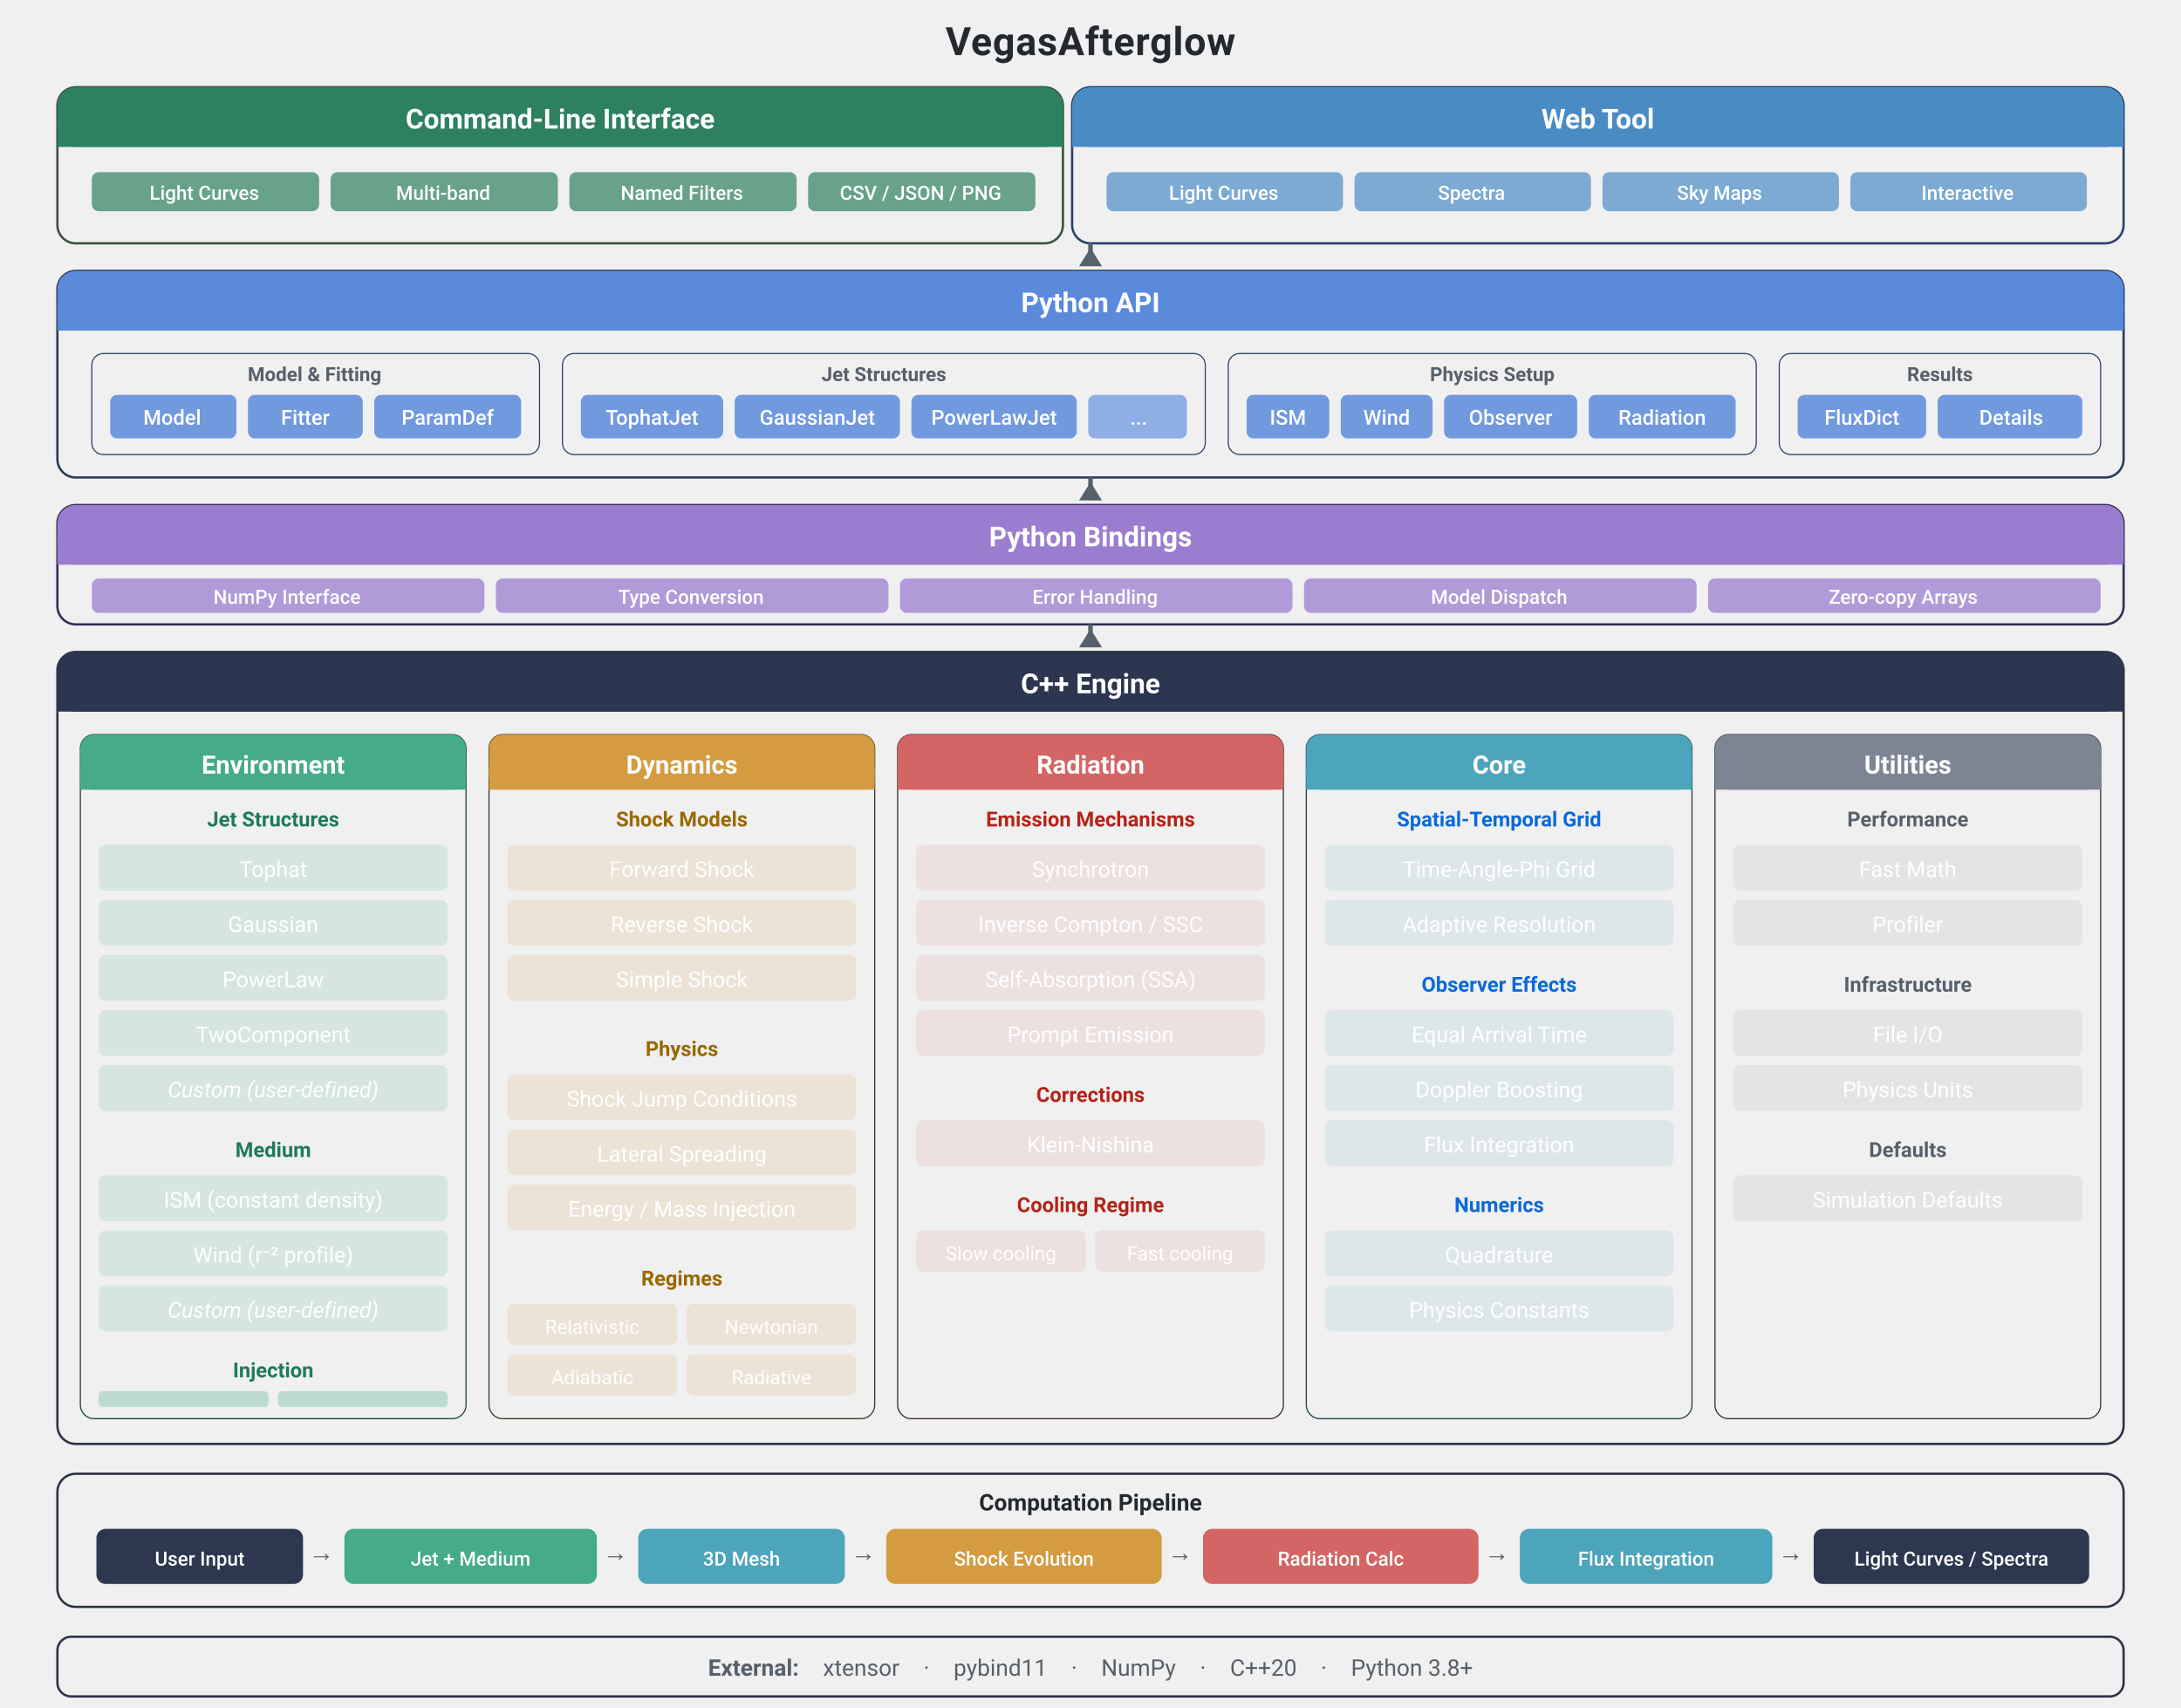
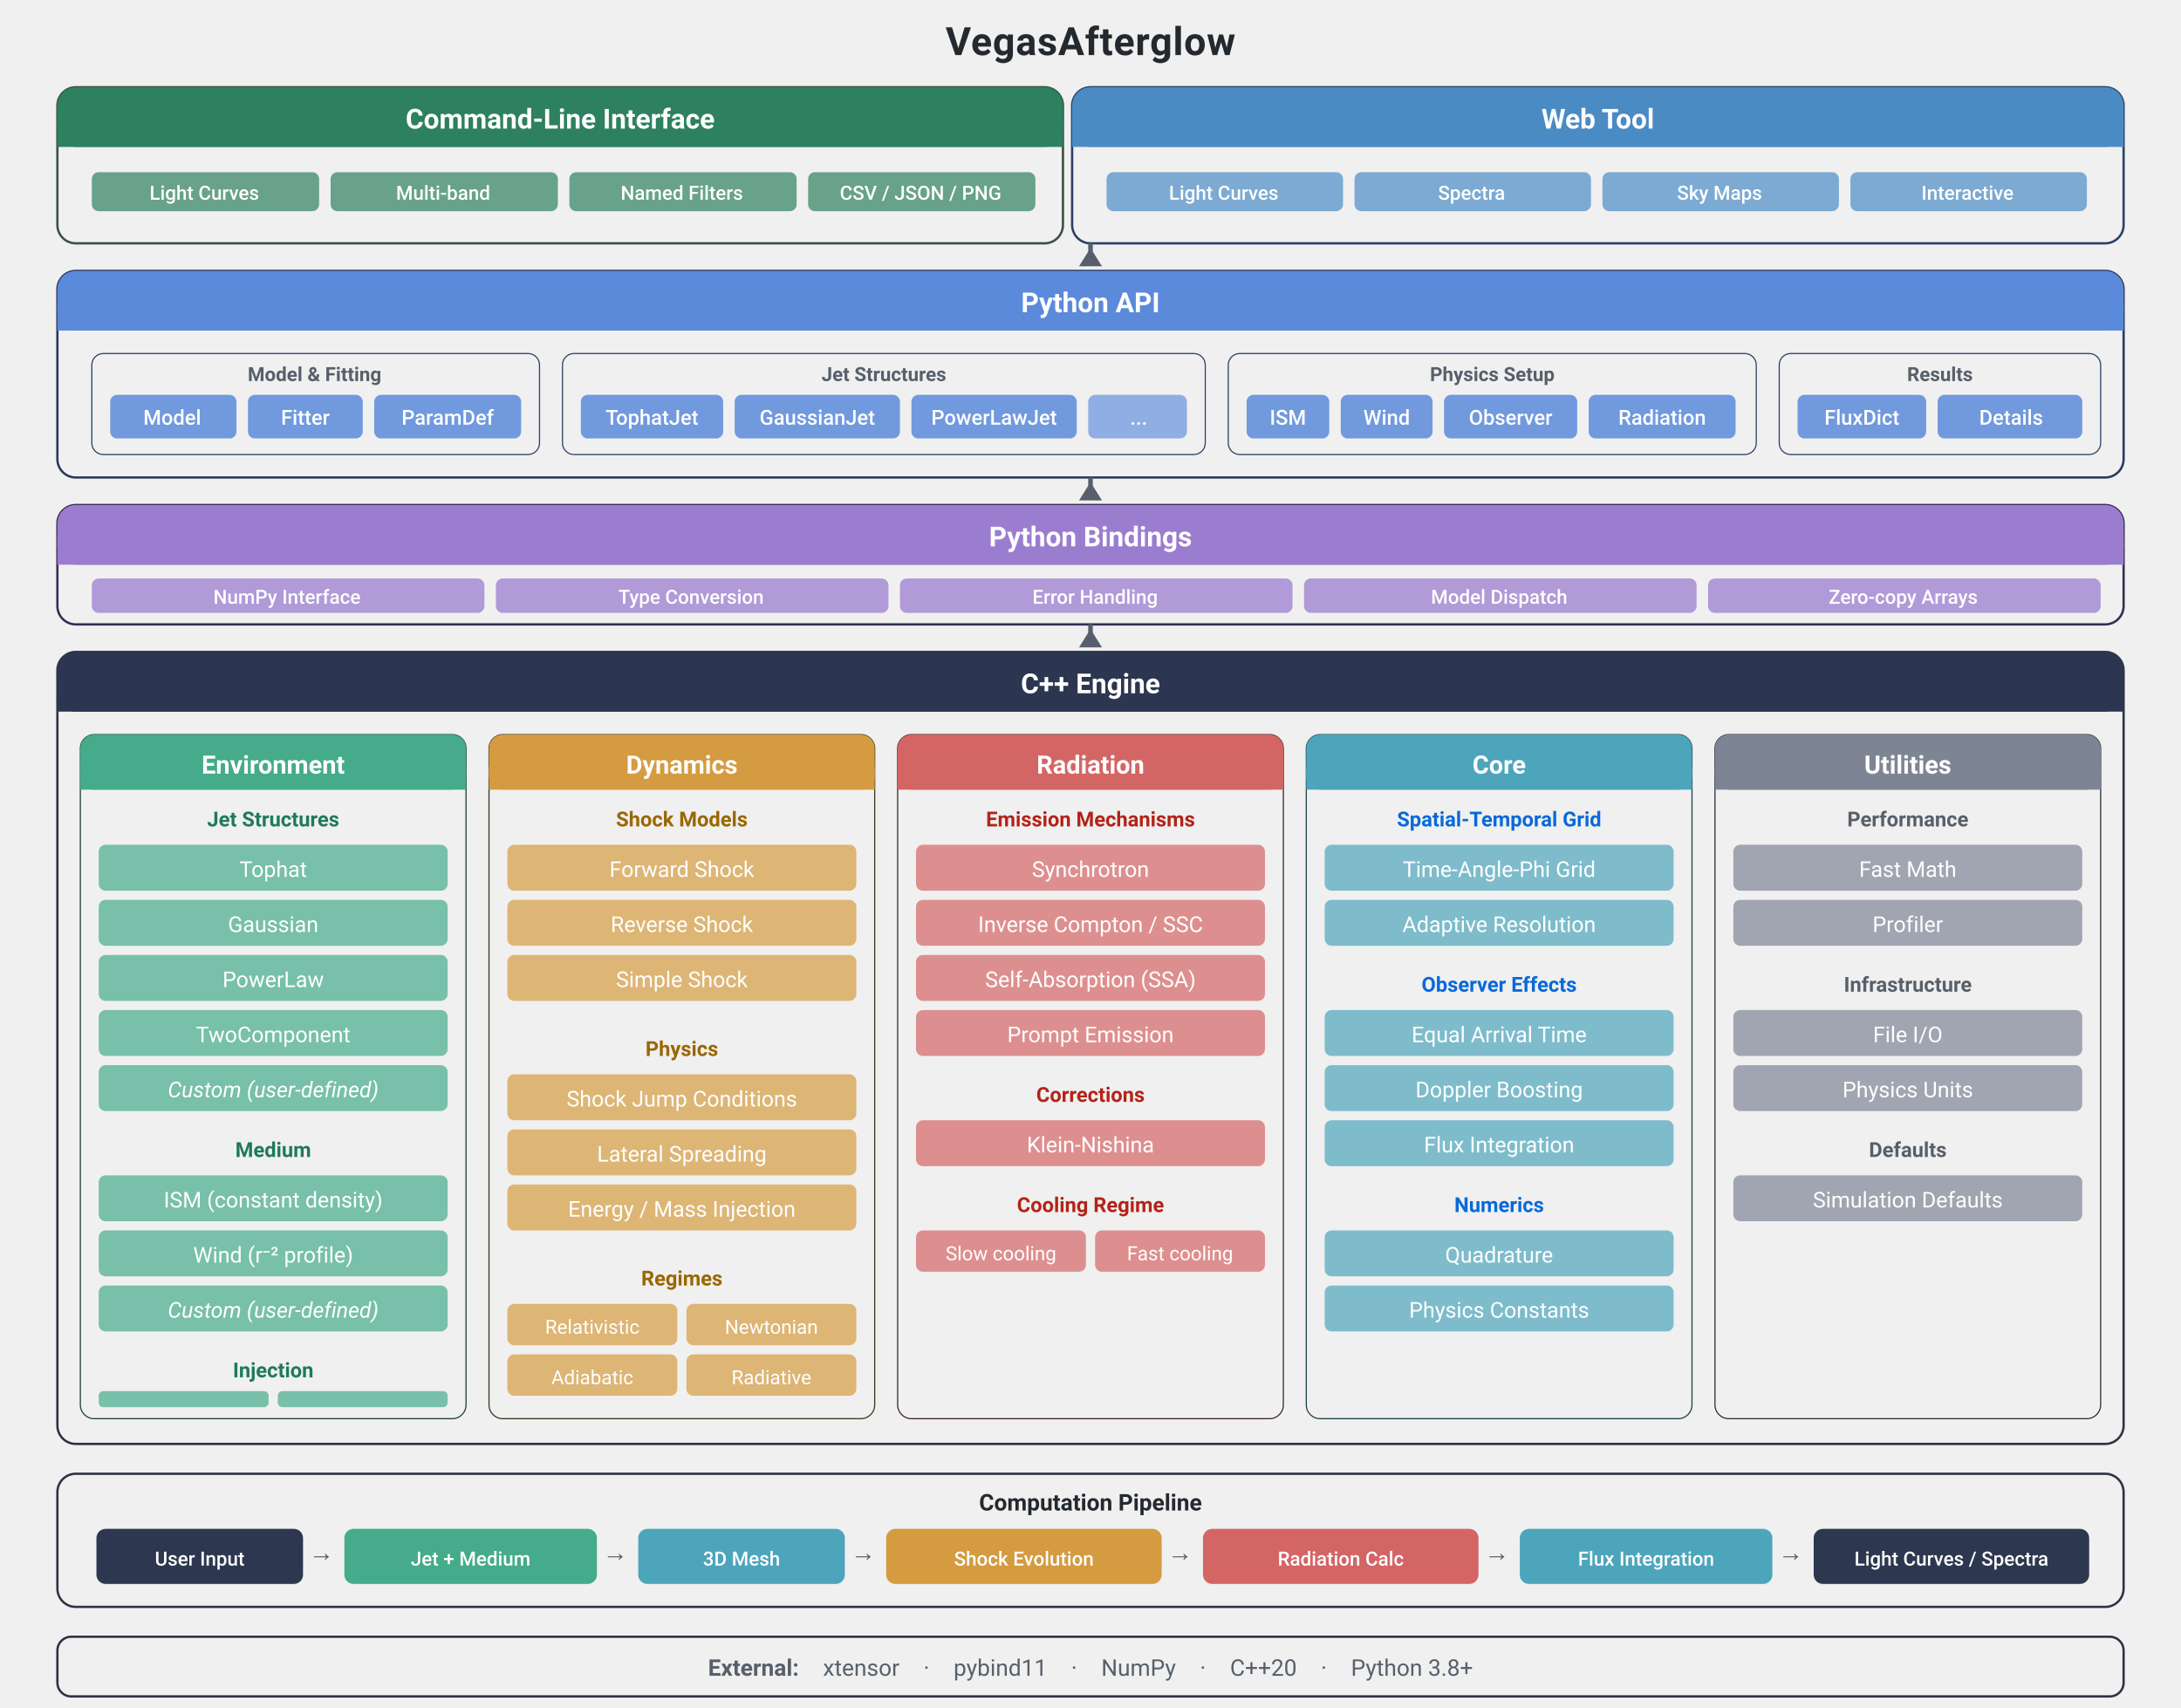
<svg xmlns="http://www.w3.org/2000/svg" viewBox="0 0 950 744" font-family="-apple-system, 'Segoe UI', Roboto, 'Helvetica Neue', Arial, sans-serif">
  <style>
    text[fill="white"] { fill: #ffffff; }
    .cp { fill: #24292F; }
    .cs, .ca { fill: #57606A; }
    .env { fill: #1F7A5A; }
    .dyn { fill: #9A6700; }
    .rad { fill: #B42318; }
    .core { fill: #0969DA; }
  </style>
  <rect width="950" height="744" fill="transparent" rx="12" />
  <text x="475" y="24" text-anchor="middle" font-size="17" font-weight="700" class="cp" letter-spacing="0.3">VegasAfterglow</text>
  <g id="cli-layer">
    <rect x="25" y="38" width="438" height="68" rx="8" fill="transparent" stroke="#3D5040" stroke-width="1" />
    <rect x="25" y="38" width="438" height="26" rx="8" fill="#2D8060" />
    <rect x="25" y="52" width="438" height="12" fill="#2D8060" />
    <text x="244" y="56" text-anchor="middle" font-size="12" font-weight="700" fill="white">Command-Line Interface</text>
    <rect x="40" y="75" width="99" height="17" rx="3" fill="#2D8060" opacity="0.7" />
    <text x="89" y="87" text-anchor="middle" font-size="8.5" fill="white" font-weight="500">Light Curves</text>
    <rect x="144" y="75" width="99" height="17" rx="3" fill="#2D8060" opacity="0.7" />
    <text x="193" y="87" text-anchor="middle" font-size="8.5" fill="white" font-weight="500">Multi-band</text>
    <rect x="248" y="75" width="99" height="17" rx="3" fill="#2D8060" opacity="0.7" />
    <text x="297" y="87" text-anchor="middle" font-size="8.5" fill="white" font-weight="500">Named Filters</text>
    <rect x="352" y="75" width="99" height="17" rx="3" fill="#2D8060" opacity="0.7" />
    <text x="401" y="87" text-anchor="middle" font-size="8.5" fill="white" font-weight="500">CSV / JSON / PNG</text>
  </g>
  <g id="webtool-layer">
    <rect x="467" y="38" width="458" height="68" rx="8" fill="transparent" stroke="#2A4068" stroke-width="1" />
    <rect x="467" y="38" width="458" height="26" rx="8" fill="#4A8BC4" />
    <rect x="467" y="52" width="458" height="12" fill="#4A8BC4" />
    <text x="696" y="56" text-anchor="middle" font-size="12" font-weight="700" fill="white">Web Tool</text>
    <rect x="482" y="75" width="103" height="17" rx="3" fill="#4A8BC4" opacity="0.7" />
    <text x="533" y="87" text-anchor="middle" font-size="8.5" fill="white" font-weight="500">Light Curves</text>
    <rect x="590" y="75" width="103" height="17" rx="3" fill="#4A8BC4" opacity="0.7" />
    <text x="641" y="87" text-anchor="middle" font-size="8.5" fill="white" font-weight="500">Spectra</text>
    <rect x="698" y="75" width="103" height="17" rx="3" fill="#4A8BC4" opacity="0.7" />
    <text x="749" y="87" text-anchor="middle" font-size="8.5" fill="white" font-weight="500">Sky Maps</text>
    <rect x="806" y="75" width="103" height="17" rx="3" fill="#4A8BC4" opacity="0.7" />
    <text x="857" y="87" text-anchor="middle" font-size="8.5" fill="white" font-weight="500">Interactive</text>
  </g>
  <g class="ca">
    <polygon points="475,108 470,116 480,116" />
    <rect x="474" y="106" width="2" height="4" />
  </g>
  <g id="python-api">
    <rect x="25" y="118" width="900" height="90" rx="8" fill="transparent" stroke="#2A3A5C" stroke-width="1" />
    <rect x="25" y="118" width="900" height="26" rx="8" fill="#5B8ADB" />
    <rect x="25" y="132" width="900" height="12" fill="#5B8ADB" />
    <text x="475" y="136" text-anchor="middle" font-size="12" font-weight="700" fill="white">Python API</text>
    <rect x="40" y="154" width="195" height="44" rx="5" fill="transparent" stroke="#2D4068" stroke-width="0.5" />
    <text x="137" y="166" text-anchor="middle" font-size="8.5" font-weight="600" class="cs">Model &amp; Fitting</text>
    <rect x="48" y="172" width="55" height="19" rx="3" fill="#5B8ADB" opacity="0.85" />
    <text x="75" y="185" text-anchor="middle" font-size="9" fill="white" font-weight="500">Model</text>
    <rect x="108" y="172" width="50" height="19" rx="3" fill="#5B8ADB" opacity="0.85" />
    <text x="133" y="185" text-anchor="middle" font-size="9" fill="white" font-weight="500">Fitter</text>
    <rect x="163" y="172" width="64" height="19" rx="3" fill="#5B8ADB" opacity="0.85" />
    <text x="195" y="185" text-anchor="middle" font-size="9" fill="white" font-weight="500">ParamDef</text>
    <rect x="245" y="154" width="280" height="44" rx="5" fill="transparent" stroke="#2D4068" stroke-width="0.5" />
    <text x="385" y="166" text-anchor="middle" font-size="8.5" font-weight="600" class="cs">Jet Structures</text>
    <rect x="253" y="172" width="62" height="19" rx="3" fill="#5B8ADB" opacity="0.85" />
    <text x="284" y="185" text-anchor="middle" font-size="9" fill="white" font-weight="500">TophatJet</text>
    <rect x="320" y="172" width="72" height="19" rx="3" fill="#5B8ADB" opacity="0.85" />
    <text x="356" y="185" text-anchor="middle" font-size="9" fill="white" font-weight="500">GaussianJet</text>
    <rect x="397" y="172" width="72" height="19" rx="3" fill="#5B8ADB" opacity="0.85" />
    <text x="433" y="185" text-anchor="middle" font-size="9" fill="white" font-weight="500">PowerLawJet</text>
    <rect x="474" y="172" width="43" height="19" rx="3" fill="#5B8ADB" opacity="0.65" />
    <text x="496" y="185" text-anchor="middle" font-size="9" fill="white" font-weight="500">...</text>
    <rect x="535" y="154" width="230" height="44" rx="5" fill="transparent" stroke="#2D4068" stroke-width="0.5" />
    <text x="650" y="166" text-anchor="middle" font-size="8.5" font-weight="600" class="cs">Physics Setup</text>
    <rect x="543" y="172" width="36" height="19" rx="3" fill="#5B8ADB" opacity="0.85" />
    <text x="561" y="185" text-anchor="middle" font-size="9" fill="white" font-weight="500">ISM</text>
    <rect x="584" y="172" width="40" height="19" rx="3" fill="#5B8ADB" opacity="0.85" />
    <text x="604" y="185" text-anchor="middle" font-size="9" fill="white" font-weight="500">Wind</text>
    <rect x="629" y="172" width="58" height="19" rx="3" fill="#5B8ADB" opacity="0.85" />
    <text x="658" y="185" text-anchor="middle" font-size="9" fill="white" font-weight="500">Observer</text>
    <rect x="692" y="172" width="64" height="19" rx="3" fill="#5B8ADB" opacity="0.85" />
    <text x="724" y="185" text-anchor="middle" font-size="9" fill="white" font-weight="500">Radiation</text>
    <rect x="775" y="154" width="140" height="44" rx="5" fill="transparent" stroke="#2D4068" stroke-width="0.5" />
    <text x="845" y="166" text-anchor="middle" font-size="8.5" font-weight="600" class="cs">Results</text>
    <rect x="783" y="172" width="56" height="19" rx="3" fill="#5B8ADB" opacity="0.85" />
    <text x="811" y="185" text-anchor="middle" font-size="9" fill="white" font-weight="500">FluxDict</text>
    <rect x="844" y="172" width="63" height="19" rx="3" fill="#5B8ADB" opacity="0.85" />
    <text x="876" y="185" text-anchor="middle" font-size="9" fill="white" font-weight="500">Details</text>
  </g>
  <g class="ca">
    <polygon points="475,210 470,218 480,218" />
    <rect x="474" y="208" width="2" height="4" />
  </g>
  <g id="pybind-bridge">
    <rect x="25" y="220" width="900" height="52" rx="8" fill="transparent" stroke="#352D55" stroke-width="1" />
    <rect x="25" y="220" width="900" height="26" rx="8" fill="#9B7DD0" />
    <rect x="25" y="234" width="900" height="12" fill="#9B7DD0" />
    <text x="475" y="238" text-anchor="middle" font-size="12" font-weight="700" fill="white">Python Bindings</text>
    <rect x="40" y="252" width="171" height="15" rx="3" fill="#9B7DD0" opacity="0.75" />
    <text x="125" y="263" text-anchor="middle" font-size="8.5" fill="white" font-weight="500">NumPy Interface</text>
    <rect x="216" y="252" width="171" height="15" rx="3" fill="#9B7DD0" opacity="0.75" />
    <text x="301" y="263" text-anchor="middle" font-size="8.5" fill="white" font-weight="500">Type Conversion</text>
    <rect x="392" y="252" width="171" height="15" rx="3" fill="#9B7DD0" opacity="0.75" />
    <text x="477" y="263" text-anchor="middle" font-size="8.5" fill="white" font-weight="500">Error Handling</text>
    <rect x="568" y="252" width="171" height="15" rx="3" fill="#9B7DD0" opacity="0.75" />
    <text x="653" y="263" text-anchor="middle" font-size="8.5" fill="white" font-weight="500">Model Dispatch</text>
    <rect x="744" y="252" width="171" height="15" rx="3" fill="#9B7DD0" opacity="0.75" />
    <text x="829" y="263" text-anchor="middle" font-size="8.5" fill="white" font-weight="500">Zero-copy Arrays</text>
  </g>
  <g class="ca">
    <polygon points="475,274 470,282 480,282" />
    <rect x="474" y="272" width="2" height="4" />
  </g>
  <g id="cpp-engine">
    <rect x="25" y="284" width="900" height="345" rx="8" fill="transparent" stroke="#2D3345" stroke-width="1" />
    <rect x="25" y="284" width="900" height="26" rx="8" fill="#2D3650" />
    <rect x="25" y="298" width="900" height="12" fill="#2D3650" />
    <text x="475" y="302" text-anchor="middle" font-size="12" font-weight="700" fill="white">C++ Engine</text>
    <g id="col-environment">
      <rect x="35" y="320" width="168" height="298" rx="6" fill="transparent" stroke="#1E4035" stroke-width="0.5" />
      <rect x="35" y="320" width="168" height="24" rx="6" fill="#45AB8A" />
      <rect x="35" y="334" width="168" height="10" fill="#45AB8A" />
      <text x="119" y="337" text-anchor="middle" font-size="11" font-weight="700" fill="white">Environment</text>
      <text x="119" y="360" text-anchor="middle" font-size="9" font-weight="600" class="env">Jet Structures</text>
-       <rect x="43" y="368" width="152" height="20" rx="3" fill="#45AB8A" opacity="0.15" />
+       <rect x="43" y="368" width="152" height="20" rx="3" fill="#45AB8A" opacity="0.7" />
      <text x="119" y="382" text-anchor="middle" font-size="9.5" fill="white">Tophat</text>
-       <rect x="43" y="392" width="152" height="20" rx="3" fill="#45AB8A" opacity="0.15" />
+       <rect x="43" y="392" width="152" height="20" rx="3" fill="#45AB8A" opacity="0.7" />
      <text x="119" y="406" text-anchor="middle" font-size="9.5" fill="white">Gaussian</text>
-       <rect x="43" y="416" width="152" height="20" rx="3" fill="#45AB8A" opacity="0.15" />
+       <rect x="43" y="416" width="152" height="20" rx="3" fill="#45AB8A" opacity="0.7" />
      <text x="119" y="430" text-anchor="middle" font-size="9.5" fill="white">PowerLaw</text>
-       <rect x="43" y="440" width="152" height="20" rx="3" fill="#45AB8A" opacity="0.15" />
+       <rect x="43" y="440" width="152" height="20" rx="3" fill="#45AB8A" opacity="0.7" />
      <text x="119" y="454" text-anchor="middle" font-size="9.5" fill="white">TwoComponent</text>
-       <rect x="43" y="464" width="152" height="20" rx="3" fill="#45AB8A" opacity="0.15" />
+       <rect x="43" y="464" width="152" height="20" rx="3" fill="#45AB8A" opacity="0.7" />
      <text x="119" y="478" text-anchor="middle" font-size="9.5" fill="white" font-style="italic">Custom (user-defined)</text>
      <text x="119" y="504" text-anchor="middle" font-size="9" font-weight="600" class="env">Medium</text>
-       <rect x="43" y="512" width="152" height="20" rx="3" fill="#45AB8A" opacity="0.15" />
+       <rect x="43" y="512" width="152" height="20" rx="3" fill="#45AB8A" opacity="0.7" />
      <text x="119" y="526" text-anchor="middle" font-size="9.5" fill="white">ISM (constant density)</text>
-       <rect x="43" y="536" width="152" height="20" rx="3" fill="#45AB8A" opacity="0.15" />
+       <rect x="43" y="536" width="152" height="20" rx="3" fill="#45AB8A" opacity="0.7" />
      <text x="119" y="550" text-anchor="middle" font-size="9.5" fill="white">Wind (r⁻² profile)</text>
-       <rect x="43" y="560" width="152" height="20" rx="3" fill="#45AB8A" opacity="0.15" />
+       <rect x="43" y="560" width="152" height="20" rx="3" fill="#45AB8A" opacity="0.7" />
      <text x="119" y="574" text-anchor="middle" font-size="9.5" fill="white" font-style="italic">Custom (user-defined)</text>
      <text x="119" y="600" text-anchor="middle" font-size="9" font-weight="600" class="env">Injection</text>
-       <rect x="43" y="606" width="74" height="7" rx="2" fill="#45AB8A" opacity="0.3" />
-       <rect x="121" y="606" width="74" height="7" rx="2" fill="#45AB8A" opacity="0.3" />
+       <rect x="43" y="606" width="74" height="7" rx="2" fill="#45AB8A" opacity="0.7" />
+       <rect x="121" y="606" width="74" height="7" rx="2" fill="#45AB8A" opacity="0.7" />
    </g>
    <g id="col-dynamics">
      <rect x="213" y="320" width="168" height="298" rx="6" fill="transparent" stroke="#3D3420" stroke-width="0.5" />
      <rect x="213" y="320" width="168" height="24" rx="6" fill="#D49B40" />
      <rect x="213" y="334" width="168" height="10" fill="#D49B40" />
      <text x="297" y="337" text-anchor="middle" font-size="11" font-weight="700" fill="white">Dynamics</text>
      <text x="297" y="360" text-anchor="middle" font-size="9" font-weight="600" class="dyn">Shock Models</text>
-       <rect x="221" y="368" width="152" height="20" rx="3" fill="#D49B40" opacity="0.15" />
+       <rect x="221" y="368" width="152" height="20" rx="3" fill="#D49B40" opacity="0.7" />
      <text x="297" y="382" text-anchor="middle" font-size="9.5" fill="white">Forward Shock</text>
-       <rect x="221" y="392" width="152" height="20" rx="3" fill="#D49B40" opacity="0.15" />
+       <rect x="221" y="392" width="152" height="20" rx="3" fill="#D49B40" opacity="0.7" />
      <text x="297" y="406" text-anchor="middle" font-size="9.5" fill="white">Reverse Shock</text>
-       <rect x="221" y="416" width="152" height="20" rx="3" fill="#D49B40" opacity="0.15" />
+       <rect x="221" y="416" width="152" height="20" rx="3" fill="#D49B40" opacity="0.7" />
      <text x="297" y="430" text-anchor="middle" font-size="9.5" fill="white">Simple Shock</text>
      <text x="297" y="460" text-anchor="middle" font-size="9" font-weight="600" class="dyn">Physics</text>
-       <rect x="221" y="468" width="152" height="20" rx="3" fill="#D49B40" opacity="0.15" />
+       <rect x="221" y="468" width="152" height="20" rx="3" fill="#D49B40" opacity="0.7" />
      <text x="297" y="482" text-anchor="middle" font-size="9.5" fill="white">Shock Jump Conditions</text>
-       <rect x="221" y="492" width="152" height="20" rx="3" fill="#D49B40" opacity="0.15" />
+       <rect x="221" y="492" width="152" height="20" rx="3" fill="#D49B40" opacity="0.7" />
      <text x="297" y="506" text-anchor="middle" font-size="9.5" fill="white">Lateral Spreading</text>
-       <rect x="221" y="516" width="152" height="20" rx="3" fill="#D49B40" opacity="0.15" />
+       <rect x="221" y="516" width="152" height="20" rx="3" fill="#D49B40" opacity="0.7" />
      <text x="297" y="530" text-anchor="middle" font-size="9.5" fill="white">Energy / Mass Injection</text>
      <text x="297" y="560" text-anchor="middle" font-size="9" font-weight="600" class="dyn">Regimes</text>
-       <rect x="221" y="568" width="74" height="18" rx="3" fill="#D49B40" opacity="0.15" />
+       <rect x="221" y="568" width="74" height="18" rx="3" fill="#D49B40" opacity="0.7" />
      <text x="258" y="581" text-anchor="middle" font-size="8.5" fill="white">Relativistic</text>
-       <rect x="299" y="568" width="74" height="18" rx="3" fill="#D49B40" opacity="0.15" />
+       <rect x="299" y="568" width="74" height="18" rx="3" fill="#D49B40" opacity="0.7" />
      <text x="336" y="581" text-anchor="middle" font-size="8.5" fill="white">Newtonian</text>
-       <rect x="221" y="590" width="74" height="18" rx="3" fill="#D49B40" opacity="0.15" />
+       <rect x="221" y="590" width="74" height="18" rx="3" fill="#D49B40" opacity="0.7" />
      <text x="258" y="603" text-anchor="middle" font-size="8.5" fill="white">Adiabatic</text>
-       <rect x="299" y="590" width="74" height="18" rx="3" fill="#D49B40" opacity="0.15" />
+       <rect x="299" y="590" width="74" height="18" rx="3" fill="#D49B40" opacity="0.7" />
      <text x="336" y="603" text-anchor="middle" font-size="8.5" fill="white">Radiative</text>
    </g>
    <g id="col-radiation">
      <rect x="391" y="320" width="168" height="298" rx="6" fill="transparent" stroke="#3D2528" stroke-width="0.5" />
      <rect x="391" y="320" width="168" height="24" rx="6" fill="#D46565" />
      <rect x="391" y="334" width="168" height="10" fill="#D46565" />
      <text x="475" y="337" text-anchor="middle" font-size="11" font-weight="700" fill="white">Radiation</text>
      <text x="475" y="360" text-anchor="middle" font-size="9" font-weight="600" class="rad">Emission Mechanisms</text>
-       <rect x="399" y="368" width="152" height="20" rx="3" fill="#D46565" opacity="0.12" />
+       <rect x="399" y="368" width="152" height="20" rx="3" fill="#D46565" opacity="0.7" />
      <text x="475" y="382" text-anchor="middle" font-size="9.5" fill="white">Synchrotron</text>
-       <rect x="399" y="392" width="152" height="20" rx="3" fill="#D46565" opacity="0.12" />
+       <rect x="399" y="392" width="152" height="20" rx="3" fill="#D46565" opacity="0.7" />
      <text x="475" y="406" text-anchor="middle" font-size="9.5" fill="white">Inverse Compton / SSC</text>
-       <rect x="399" y="416" width="152" height="20" rx="3" fill="#D46565" opacity="0.12" />
+       <rect x="399" y="416" width="152" height="20" rx="3" fill="#D46565" opacity="0.7" />
      <text x="475" y="430" text-anchor="middle" font-size="9.5" fill="white">Self-Absorption (SSA)</text>
-       <rect x="399" y="440" width="152" height="20" rx="3" fill="#D46565" opacity="0.12" />
+       <rect x="399" y="440" width="152" height="20" rx="3" fill="#D46565" opacity="0.7" />
      <text x="475" y="454" text-anchor="middle" font-size="9.5" fill="white">Prompt Emission</text>
      <text x="475" y="480" text-anchor="middle" font-size="9" font-weight="600" class="rad">Corrections</text>
-       <rect x="399" y="488" width="152" height="20" rx="3" fill="#D46565" opacity="0.12" />
+       <rect x="399" y="488" width="152" height="20" rx="3" fill="#D46565" opacity="0.7" />
      <text x="475" y="502" text-anchor="middle" font-size="9.5" fill="white">Klein-Nishina</text>
      <text x="475" y="528" text-anchor="middle" font-size="9" font-weight="600" class="rad">Cooling Regime</text>
-       <rect x="399" y="536" width="74" height="18" rx="3" fill="#D46565" opacity="0.12" />
+       <rect x="399" y="536" width="74" height="18" rx="3" fill="#D46565" opacity="0.7" />
      <text x="436" y="549" text-anchor="middle" font-size="8.5" fill="white">Slow cooling</text>
-       <rect x="477" y="536" width="74" height="18" rx="3" fill="#D46565" opacity="0.12" />
+       <rect x="477" y="536" width="74" height="18" rx="3" fill="#D46565" opacity="0.7" />
      <text x="514" y="549" text-anchor="middle" font-size="8.5" fill="white">Fast cooling</text>
    </g>
    <g id="col-core">
      <rect x="569" y="320" width="168" height="298" rx="6" fill="transparent" stroke="#204048" stroke-width="0.5" />
      <rect x="569" y="320" width="168" height="24" rx="6" fill="#4DA5BB" />
      <rect x="569" y="334" width="168" height="10" fill="#4DA5BB" />
      <text x="653" y="337" text-anchor="middle" font-size="11" font-weight="700" fill="white">Core</text>
      <text x="653" y="360" text-anchor="middle" font-size="9" font-weight="600" class="core">Spatial-Temporal Grid</text>
-       <rect x="577" y="368" width="152" height="20" rx="3" fill="#4DA5BB" opacity="0.12" />
+       <rect x="577" y="368" width="152" height="20" rx="3" fill="#4DA5BB" opacity="0.7" />
      <text x="653" y="382" text-anchor="middle" font-size="9.5" fill="white">Time-Angle-Phi Grid</text>
-       <rect x="577" y="392" width="152" height="20" rx="3" fill="#4DA5BB" opacity="0.12" />
+       <rect x="577" y="392" width="152" height="20" rx="3" fill="#4DA5BB" opacity="0.7" />
      <text x="653" y="406" text-anchor="middle" font-size="9.5" fill="white">Adaptive Resolution</text>
      <text x="653" y="432" text-anchor="middle" font-size="9" font-weight="600" class="core">Observer Effects</text>
-       <rect x="577" y="440" width="152" height="20" rx="3" fill="#4DA5BB" opacity="0.12" />
+       <rect x="577" y="440" width="152" height="20" rx="3" fill="#4DA5BB" opacity="0.7" />
      <text x="653" y="454" text-anchor="middle" font-size="9.5" fill="white">Equal Arrival Time</text>
-       <rect x="577" y="464" width="152" height="20" rx="3" fill="#4DA5BB" opacity="0.12" />
+       <rect x="577" y="464" width="152" height="20" rx="3" fill="#4DA5BB" opacity="0.7" />
      <text x="653" y="478" text-anchor="middle" font-size="9.5" fill="white">Doppler Boosting</text>
-       <rect x="577" y="488" width="152" height="20" rx="3" fill="#4DA5BB" opacity="0.12" />
+       <rect x="577" y="488" width="152" height="20" rx="3" fill="#4DA5BB" opacity="0.7" />
      <text x="653" y="502" text-anchor="middle" font-size="9.5" fill="white">Flux Integration</text>
      <text x="653" y="528" text-anchor="middle" font-size="9" font-weight="600" class="core">Numerics</text>
-       <rect x="577" y="536" width="152" height="20" rx="3" fill="#4DA5BB" opacity="0.12" />
+       <rect x="577" y="536" width="152" height="20" rx="3" fill="#4DA5BB" opacity="0.7" />
      <text x="653" y="550" text-anchor="middle" font-size="9.5" fill="white">Quadrature</text>
-       <rect x="577" y="560" width="152" height="20" rx="3" fill="#4DA5BB" opacity="0.12" />
+       <rect x="577" y="560" width="152" height="20" rx="3" fill="#4DA5BB" opacity="0.7" />
      <text x="653" y="574" text-anchor="middle" font-size="9.5" fill="white">Physics Constants</text>
    </g>
    <g id="col-utilities">
      <rect x="747" y="320" width="168" height="298" rx="6" fill="transparent" stroke="#2D3038" stroke-width="0.5" />
      <rect x="747" y="320" width="168" height="24" rx="6" fill="#7D8595" />
      <rect x="747" y="334" width="168" height="10" fill="#7D8595" />
      <text x="831" y="337" text-anchor="middle" font-size="11" font-weight="700" fill="white">Utilities</text>
      <text x="831" y="360" text-anchor="middle" font-size="9" font-weight="600" class="cs">Performance</text>
-       <rect x="755" y="368" width="152" height="20" rx="3" fill="#7D8595" opacity="0.12" />
+       <rect x="755" y="368" width="152" height="20" rx="3" fill="#7D8595" opacity="0.7" />
      <text x="831" y="382" text-anchor="middle" font-size="9.5" fill="white">Fast Math</text>
-       <rect x="755" y="392" width="152" height="20" rx="3" fill="#7D8595" opacity="0.12" />
+       <rect x="755" y="392" width="152" height="20" rx="3" fill="#7D8595" opacity="0.7" />
      <text x="831" y="406" text-anchor="middle" font-size="9.5" fill="white">Profiler</text>
      <text x="831" y="432" text-anchor="middle" font-size="9" font-weight="600" class="cs">Infrastructure</text>
-       <rect x="755" y="440" width="152" height="20" rx="3" fill="#7D8595" opacity="0.12" />
+       <rect x="755" y="440" width="152" height="20" rx="3" fill="#7D8595" opacity="0.7" />
      <text x="831" y="454" text-anchor="middle" font-size="9.5" fill="white">File I/O</text>
-       <rect x="755" y="464" width="152" height="20" rx="3" fill="#7D8595" opacity="0.12" />
+       <rect x="755" y="464" width="152" height="20" rx="3" fill="#7D8595" opacity="0.7" />
      <text x="831" y="478" text-anchor="middle" font-size="9.5" fill="white">Physics Units</text>
      <text x="831" y="504" text-anchor="middle" font-size="9" font-weight="600" class="cs">Defaults</text>
-       <rect x="755" y="512" width="152" height="20" rx="3" fill="#7D8595" opacity="0.12" />
+       <rect x="755" y="512" width="152" height="20" rx="3" fill="#7D8595" opacity="0.7" />
      <text x="831" y="526" text-anchor="middle" font-size="9.5" fill="white">Simulation Defaults</text>
    </g>
  </g>
  <g id="pipeline">
    <rect x="25" y="642" width="900" height="58" rx="8" fill="transparent" stroke="#2D3345" stroke-width="1" />
    <text x="475" y="658" text-anchor="middle" font-size="10" font-weight="600" class="cp">Computation Pipeline</text>
    <rect x="42" y="666" width="90" height="24" rx="4" fill="#2D3850" />
    <text x="87" y="682" text-anchor="middle" font-size="8.5" fill="white" font-weight="500">User Input</text>
    <text x="140" y="680" text-anchor="middle" font-size="11" class="ca">→</text>
    <rect x="150" y="666" width="110" height="24" rx="4" fill="#45AB8A" />
    <text x="205" y="682" text-anchor="middle" font-size="8.5" fill="white" font-weight="500">Jet + Medium</text>
    <text x="268" y="680" text-anchor="middle" font-size="11" class="ca">→</text>
    <rect x="278" y="666" width="90" height="24" rx="4" fill="#4DA5BB" />
    <text x="323" y="682" text-anchor="middle" font-size="8.5" fill="white" font-weight="500">3D Mesh</text>
    <text x="376" y="680" text-anchor="middle" font-size="11" class="ca">→</text>
    <rect x="386" y="666" width="120" height="24" rx="4" fill="#D49B40" />
    <text x="446" y="682" text-anchor="middle" font-size="8.5" fill="white" font-weight="500">Shock Evolution</text>
    <text x="514" y="680" text-anchor="middle" font-size="11" class="ca">→</text>
    <rect x="524" y="666" width="120" height="24" rx="4" fill="#D46565" />
    <text x="584" y="682" text-anchor="middle" font-size="8.5" fill="white" font-weight="500">Radiation Calc</text>
    <text x="652" y="680" text-anchor="middle" font-size="11" class="ca">→</text>
    <rect x="662" y="666" width="110" height="24" rx="4" fill="#4DA5BB" />
    <text x="717" y="682" text-anchor="middle" font-size="8.5" fill="white" font-weight="500">Flux Integration</text>
    <text x="780" y="680" text-anchor="middle" font-size="11" class="ca">→</text>
    <rect x="790" y="666" width="120" height="24" rx="4" fill="#2D3850" />
    <text x="850" y="682" text-anchor="middle" font-size="8.5" fill="white" font-weight="500">Light Curves / Spectra</text>
  </g>
  <g id="external">
    <rect x="25" y="713" width="900" height="26" rx="6" fill="transparent" stroke="#2D3345" stroke-width="1" />
    <text x="475" y="730" text-anchor="middle" font-size="10" class="cs">
      <tspan font-weight="600">External:</tspan>
      <tspan dx="8">xtensor</tspan>
      <tspan dx="8">·</tspan>
      <tspan dx="8">pybind11</tspan>
      <tspan dx="8">·</tspan>
      <tspan dx="8">NumPy</tspan>
      <tspan dx="8">·</tspan>
      <tspan dx="8">C++20</tspan>
      <tspan dx="8">·</tspan>
      <tspan dx="8">Python 3.8+</tspan>
    </text>
  </g>
</svg>
